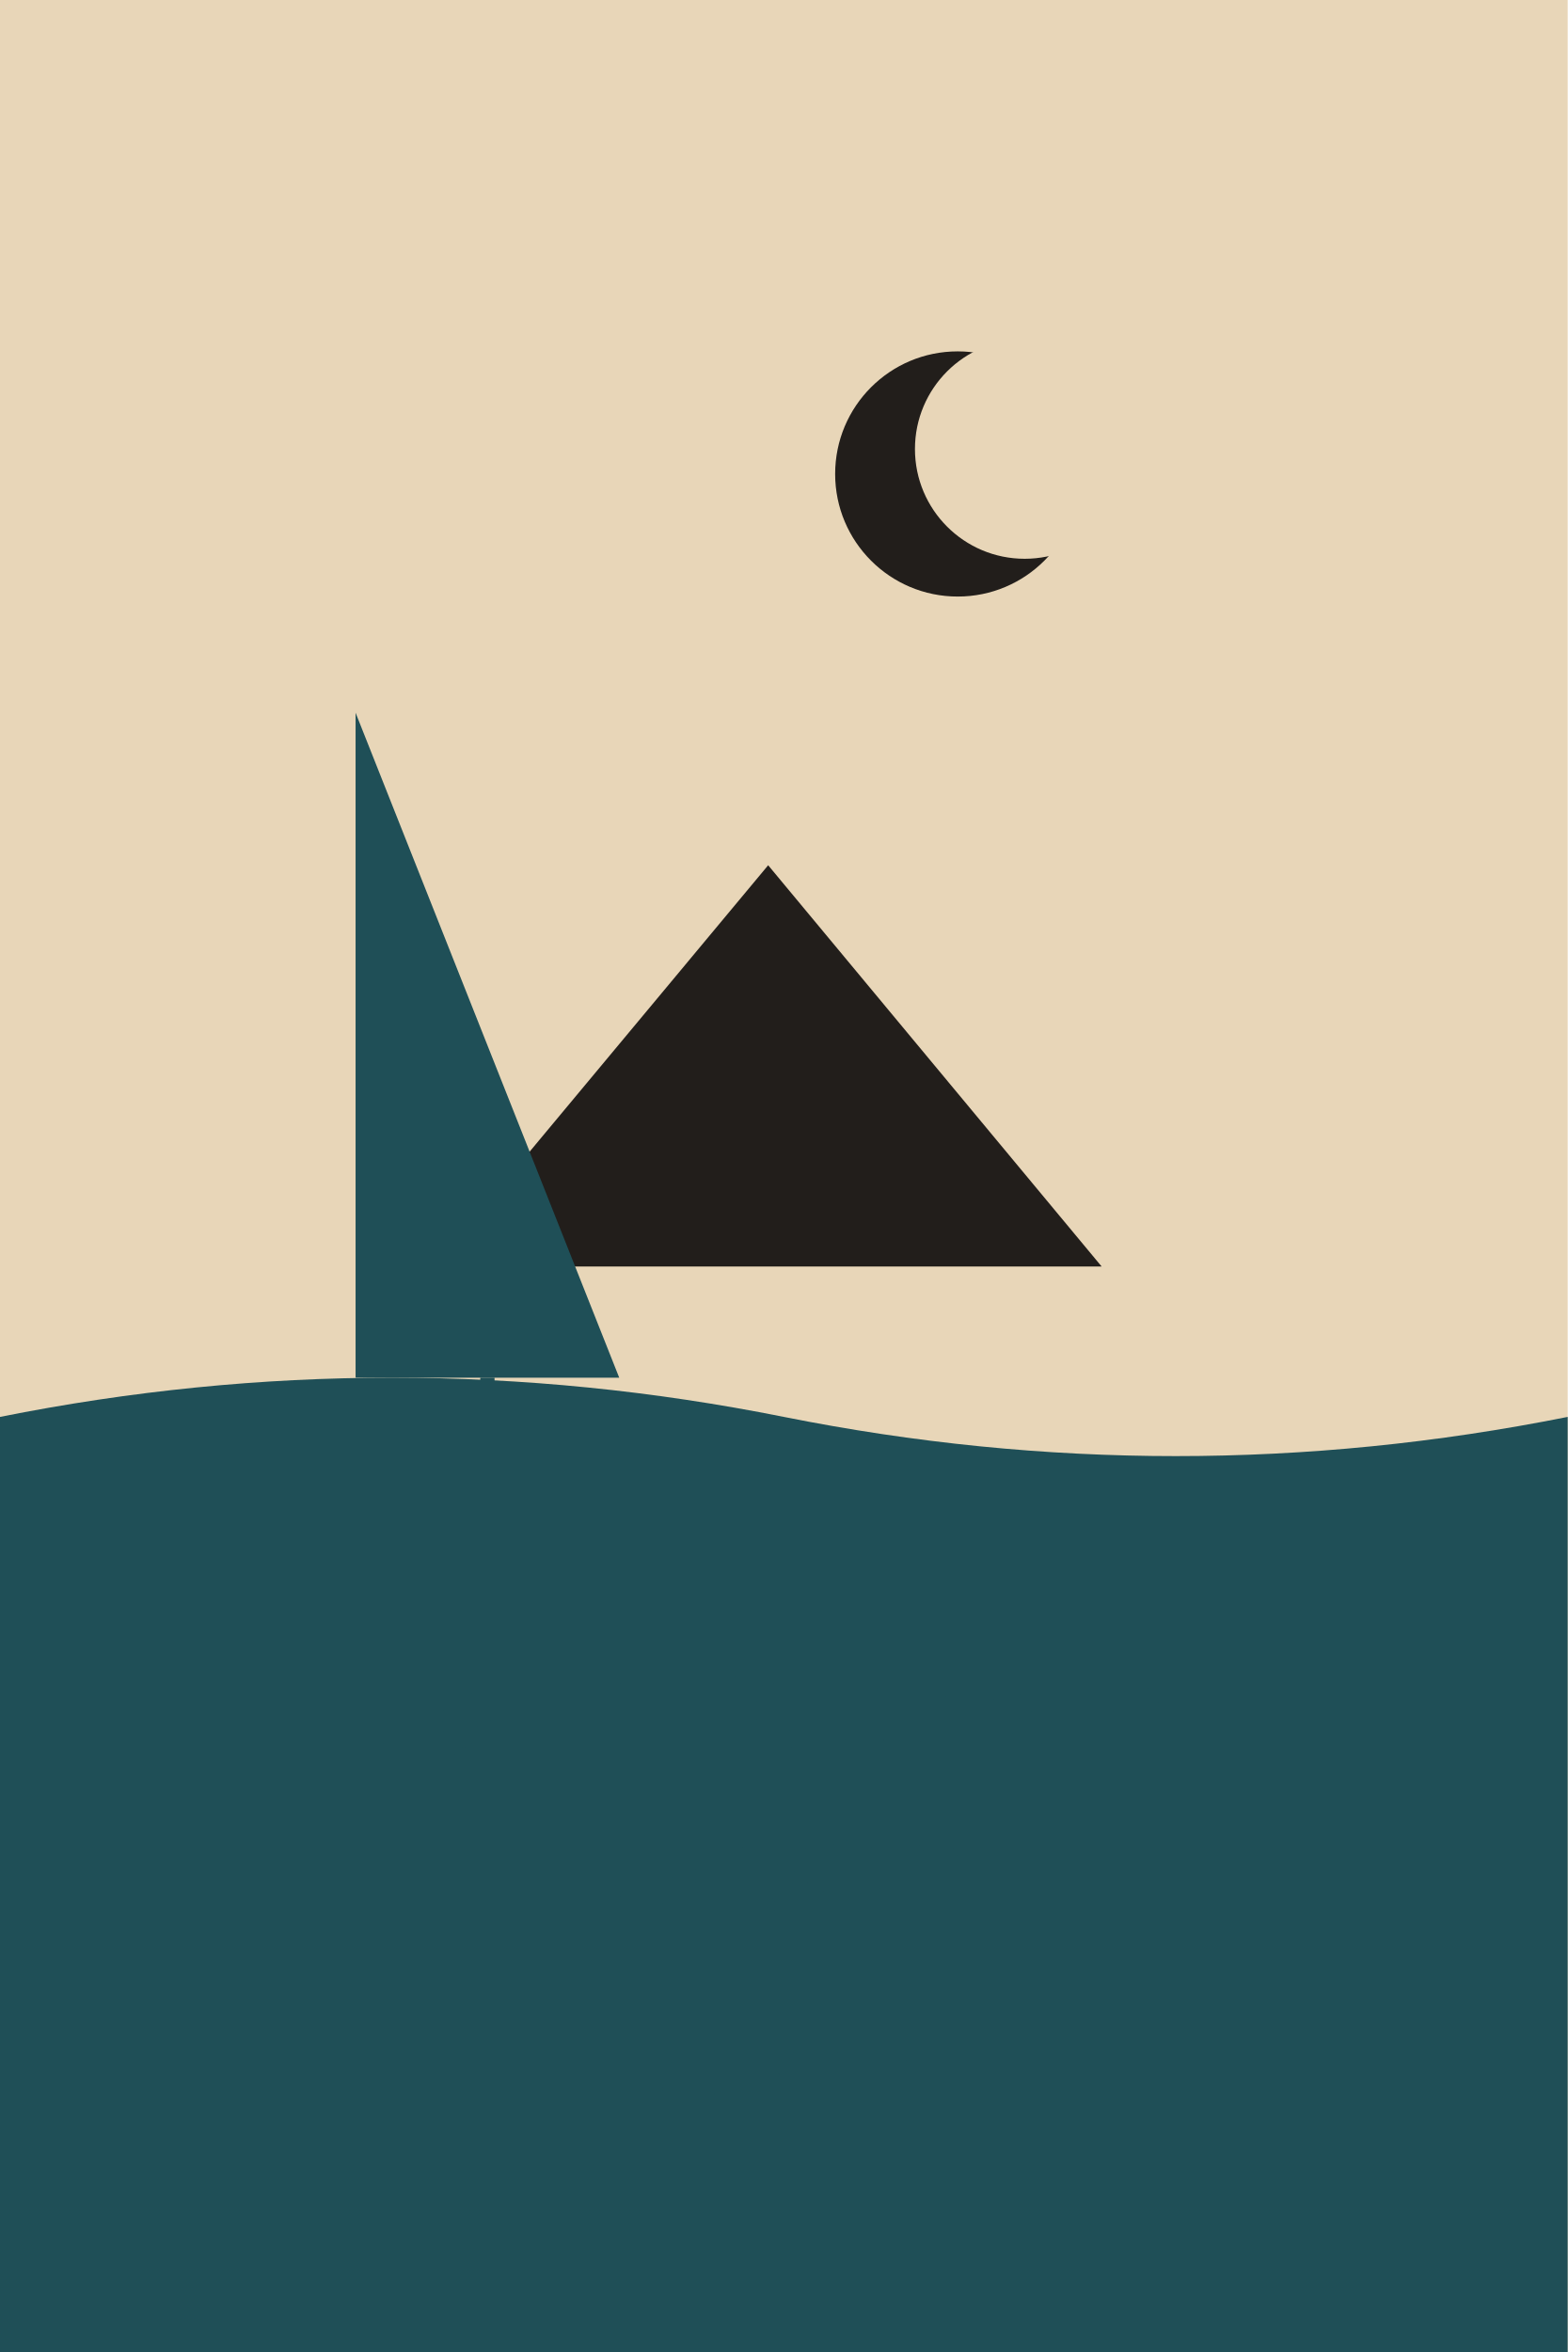
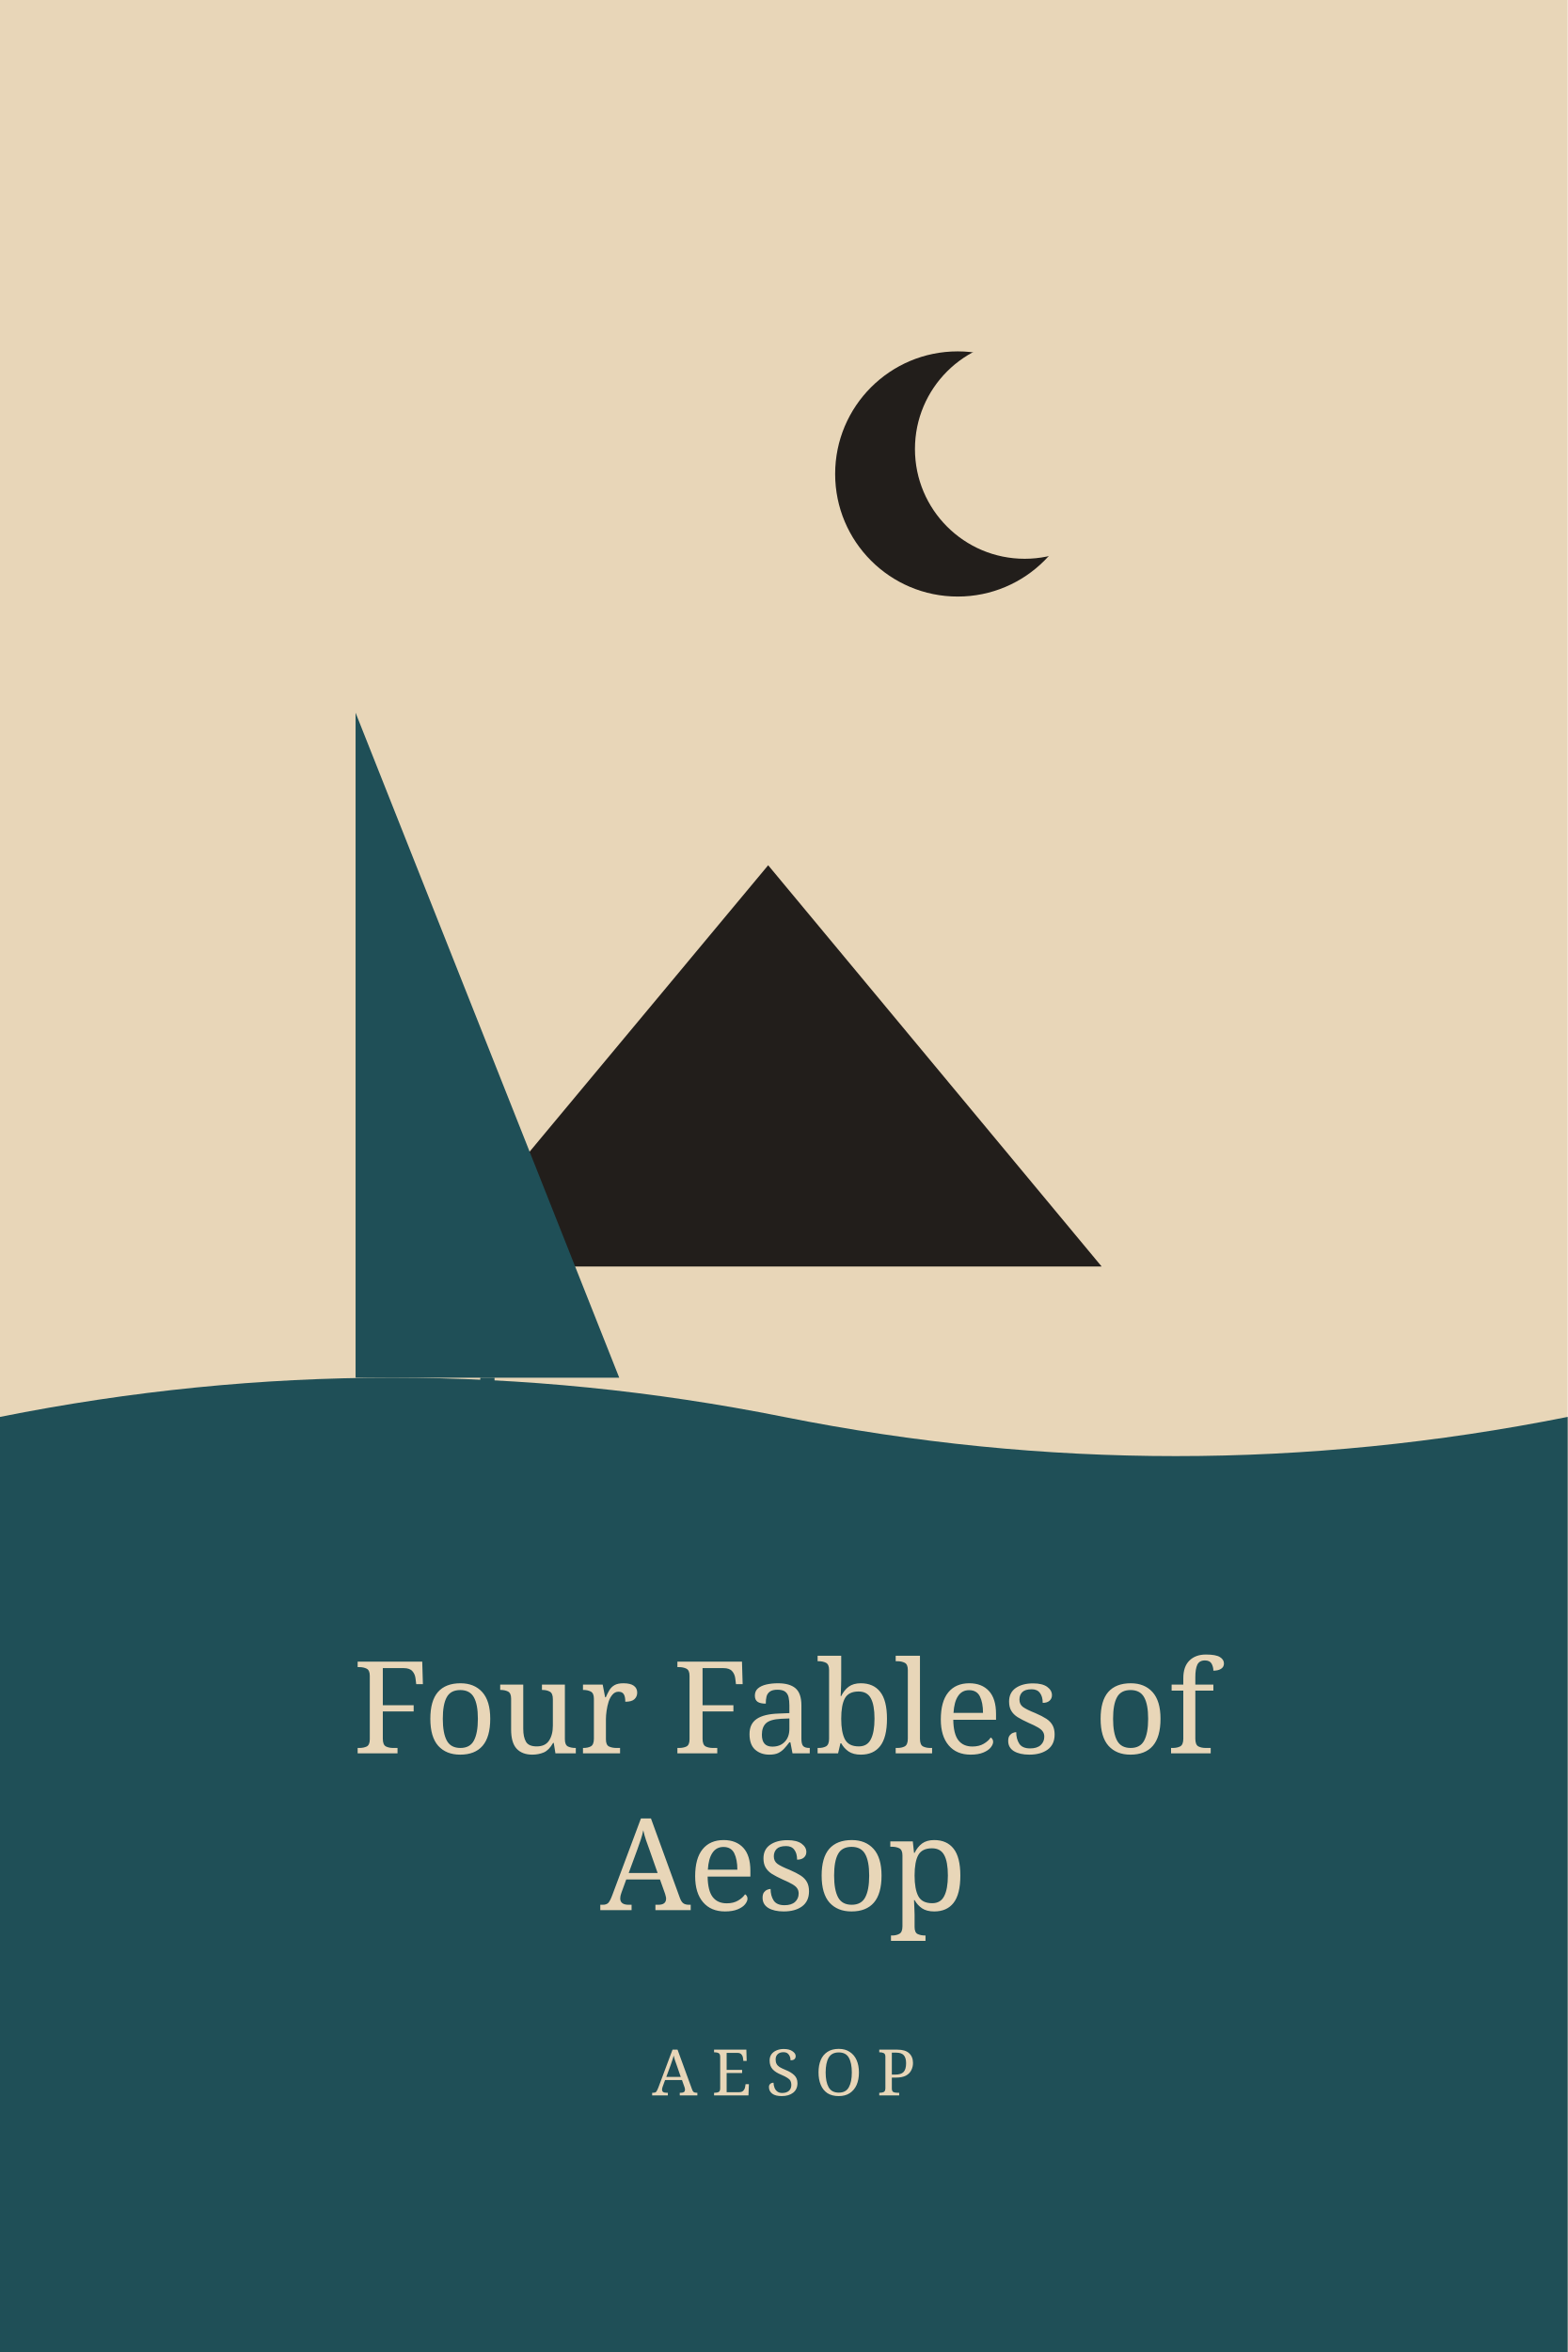
<svg xmlns="http://www.w3.org/2000/svg" viewBox="0 0 220 330" width="220" height="330" role="img" aria-label="Four Fables of Aesop">
  <rect width="220" height="330" fill="#E8D6B8" />
  <circle cx="134.4" cy="66.5" r="17.2" fill="#221E1B" />
  <circle cx="143.8" cy="63.0" r="15.4" fill="#E8D6B8" />
  <path d="M0,198.8 Q55.0,187.8 110.0,198.8 T220,198.8 V330 H0 Z" fill="#1F4F57" />
  <polygon points="60.9,177.7 107.8,121.4 154.6,177.7" fill="#221E1B" />
  <polygon points="49.9,193.3 49.9,100.0 86.9,193.3" fill="#1F4F57" />
  <rect x="67.4" y="193.3" width="2" height="11.2" fill="#1F4F57" />
-   <text x="110" y="246" text-anchor="middle" font-family="Fraunces, Georgia, serif" font-weight="300" font-size="18" fill="#1F4F57">Four Fables of</text>
-   <text x="110" y="268" text-anchor="middle" font-family="Fraunces, Georgia, serif" font-weight="300" font-size="18" fill="#1F4F57">Aesop</text>
-   <text x="110" y="294" text-anchor="middle" font-family="Fraunces, Georgia, serif" font-weight="400" font-size="9" letter-spacing="2" fill="#1F4F57">AESOP</text>
+   <text x="110" y="246" text-anchor="middle" font-family="Fraunces, Georgia, serif" font-weight="300" font-size="18" fill="#E8D6B8">Four Fables of</text>
+   <text x="110" y="268" text-anchor="middle" font-family="Fraunces, Georgia, serif" font-weight="300" font-size="18" fill="#E8D6B8">Aesop</text>
+   <text x="110" y="294" text-anchor="middle" font-family="Fraunces, Georgia, serif" font-weight="400" font-size="9" letter-spacing="2" fill="#E8D6B8">AESOP</text>
</svg>
